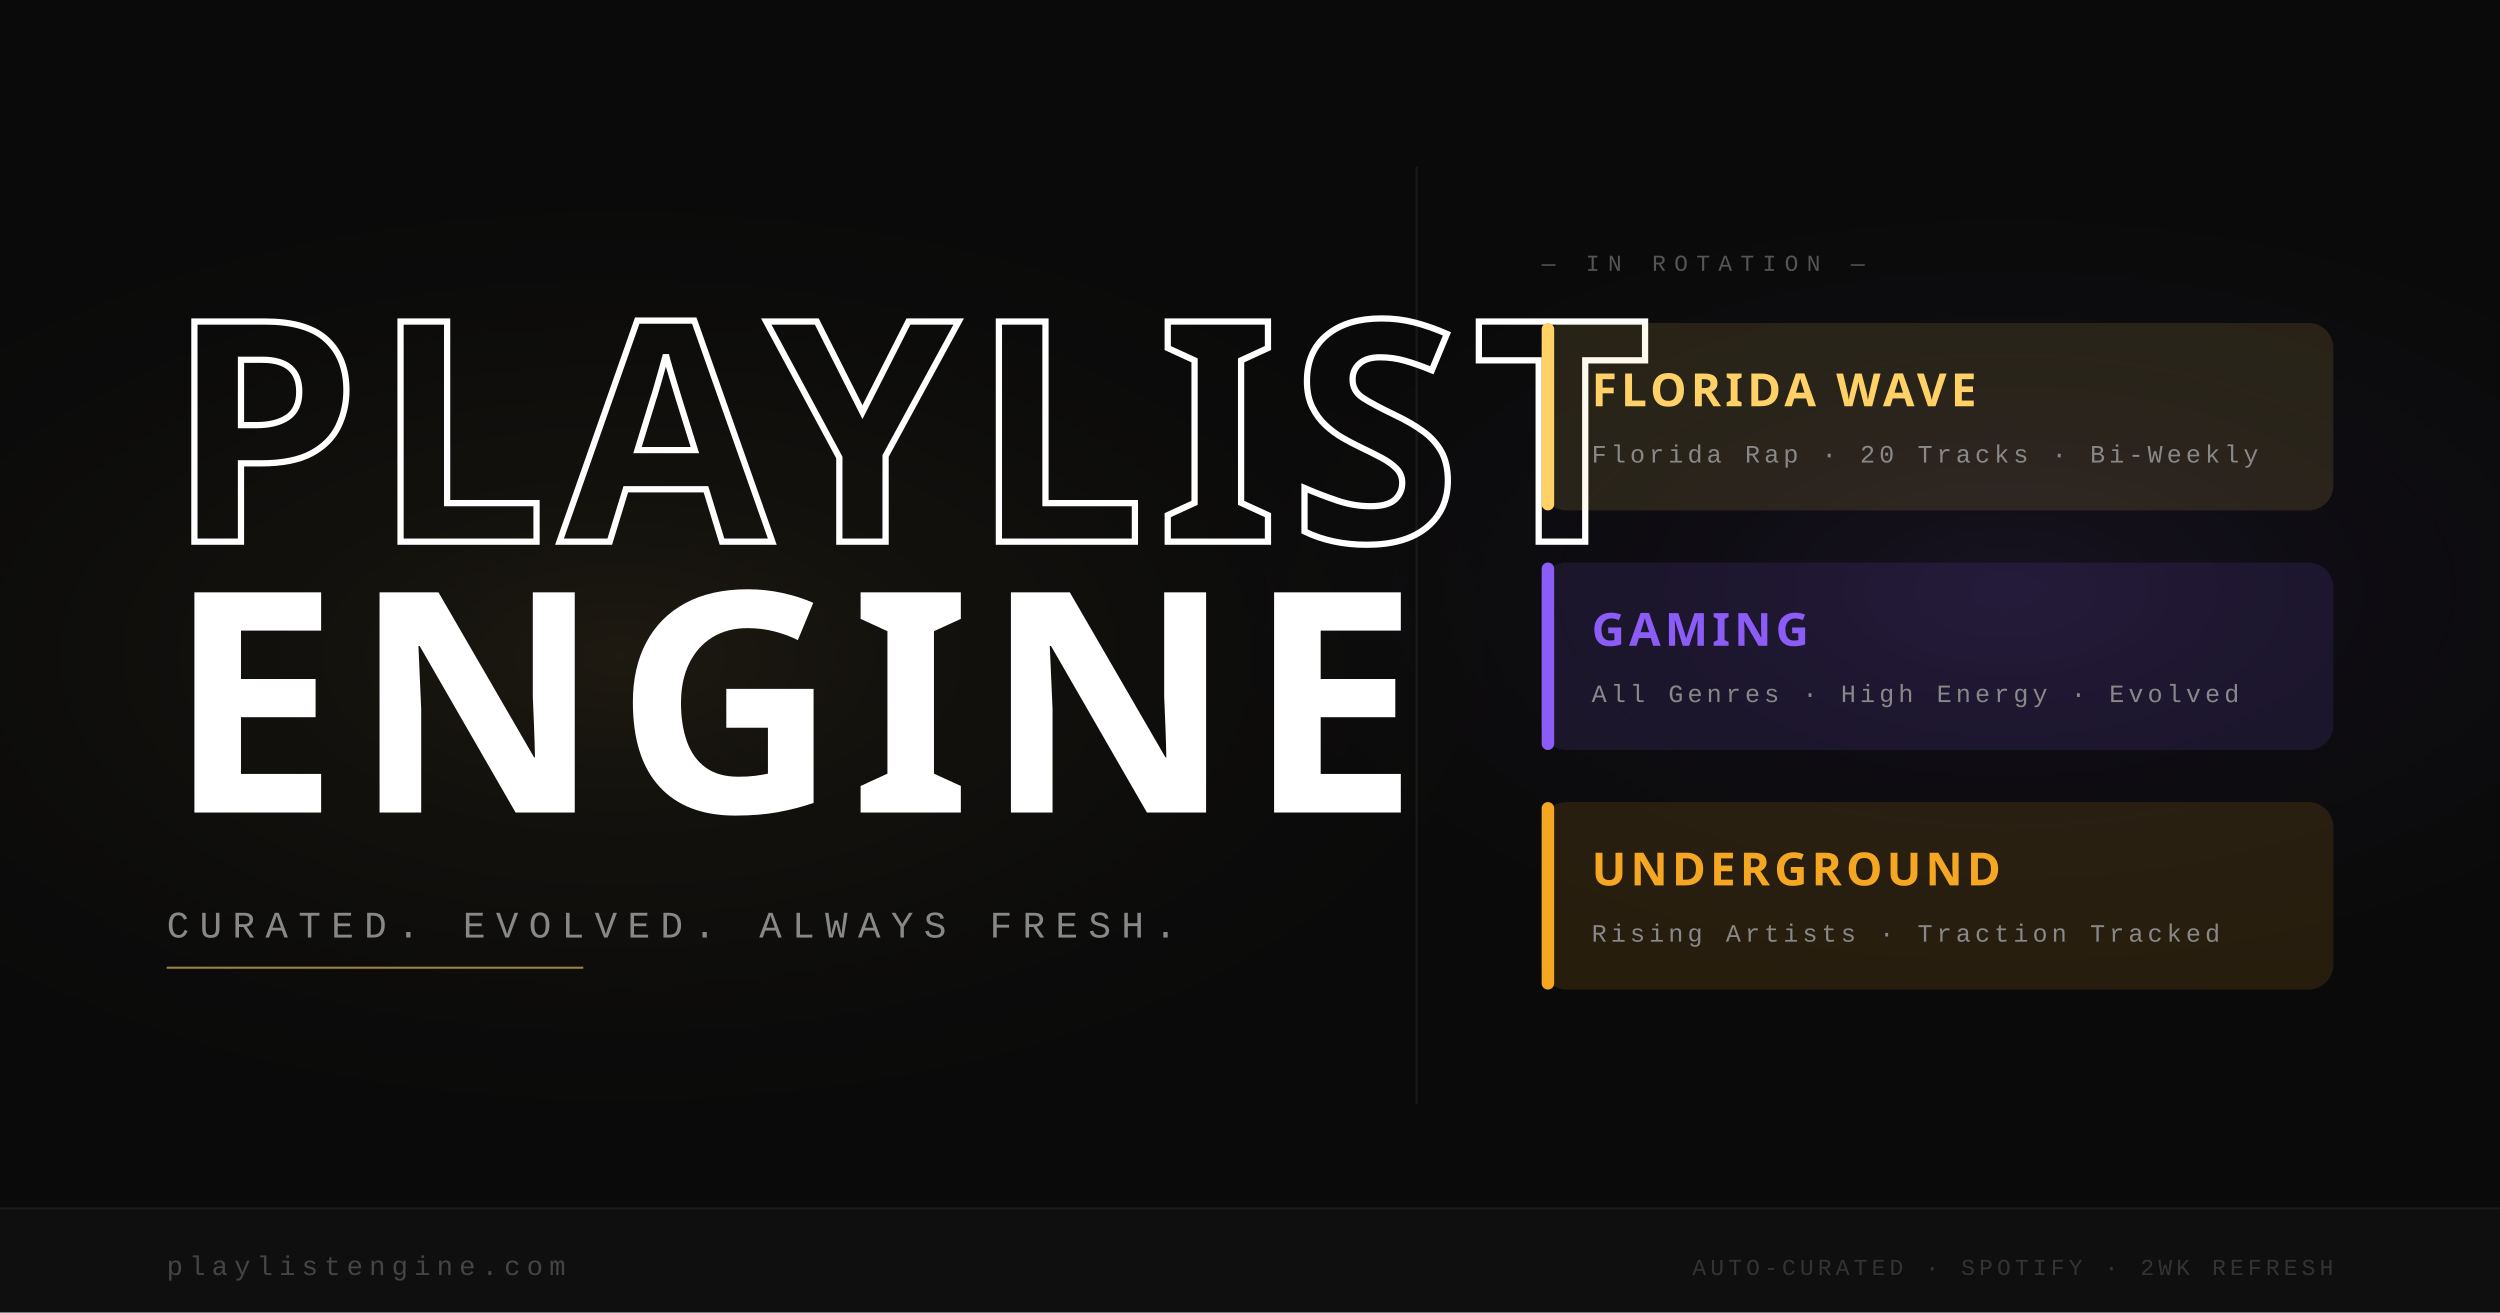
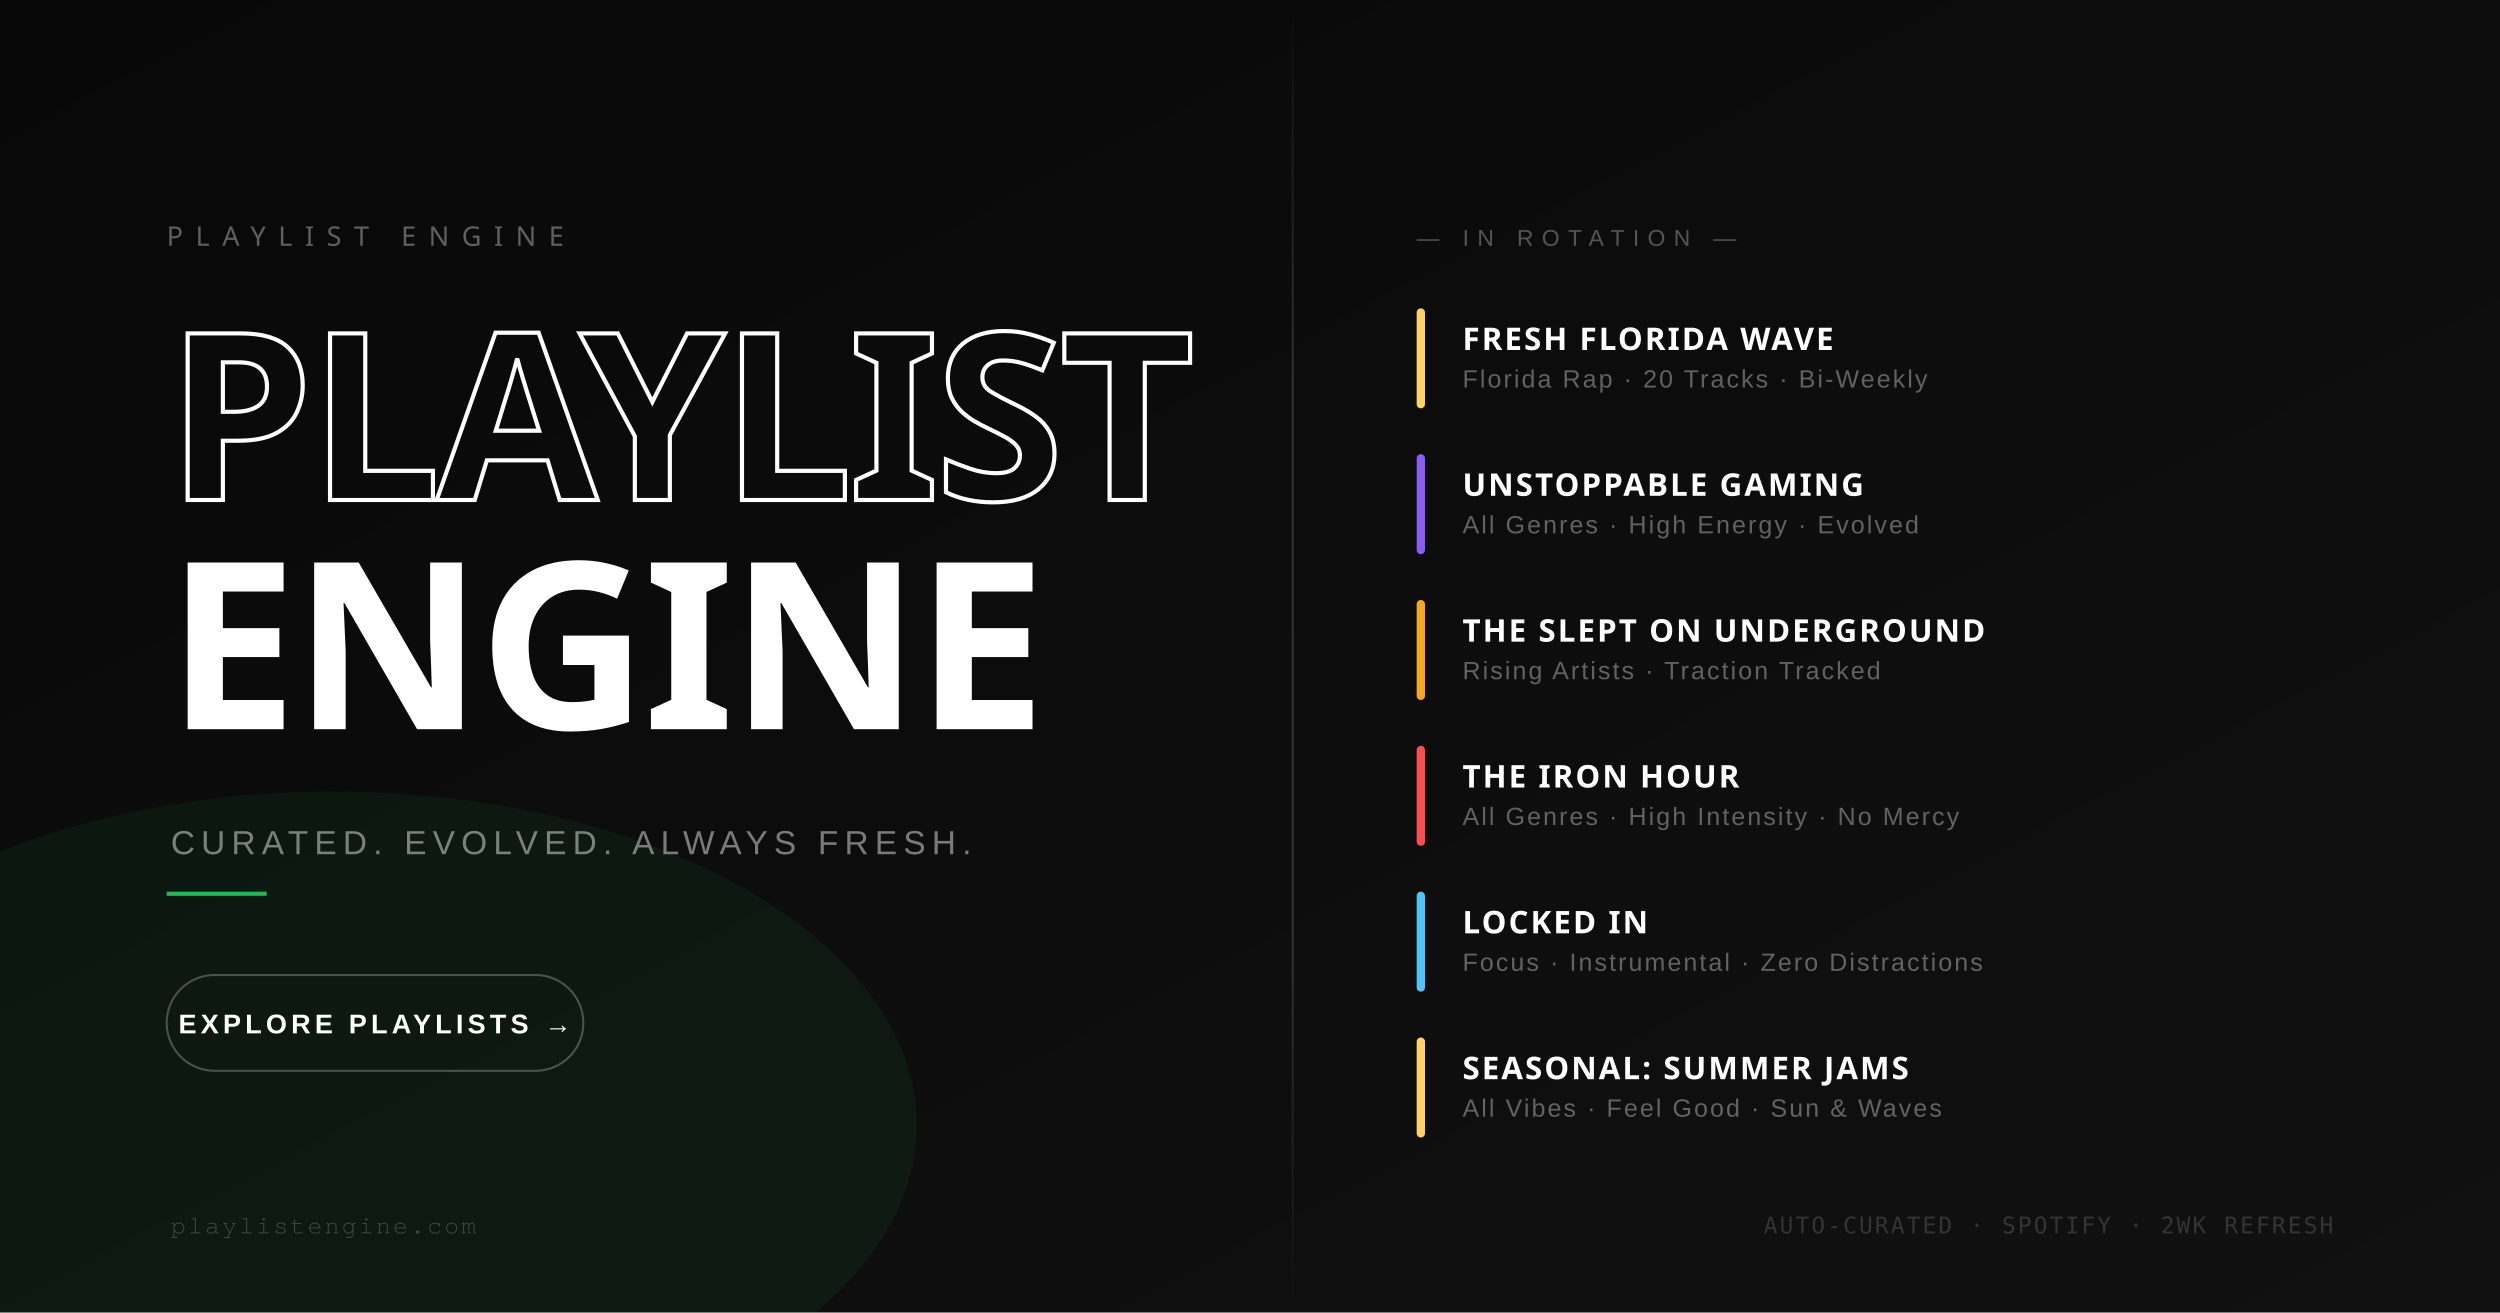
<svg xmlns="http://www.w3.org/2000/svg" width="1200" height="630" viewBox="0 0 1200 630">
-   <rect width="1200" height="630" fill="#0a0a0a" />
-   <rect width="1200" height="630" fill="url(#noise)" opacity="0.03" />
-   <radialGradient id="glowLeft" cx="25%" cy="50%" r="40%">
-     <stop offset="0%" stop-color="#FFD166" stop-opacity="0.08" />
-     <stop offset="100%" stop-color="#0a0a0a" stop-opacity="0" />
-   </radialGradient>
-   <rect width="1200" height="630" fill="url(#glowLeft)" />
-   <radialGradient id="glowRight" cx="80%" cy="45%" r="35%">
-     <stop offset="0%" stop-color="#8B5CF6" stop-opacity="0.1" />
-     <stop offset="100%" stop-color="#0a0a0a" stop-opacity="0" />
-   </radialGradient>
-   <rect width="1200" height="630" fill="url(#glowRight)" />
-   <line x1="680" y1="80" x2="680" y2="530" stroke="rgba(255,255,255,0.06)" stroke-width="1" />
-   <text x="80" y="260" font-family="'Arial Black', 'Impact', sans-serif" font-size="148" font-weight="900" fill="none" stroke="#ffffff" stroke-width="3" letter-spacing="6">PLAYLIST</text>
-   <text x="80" y="390" font-family="'Arial Black', 'Impact', sans-serif" font-size="148" font-weight="900" fill="#ffffff" letter-spacing="6">ENGINE</text>
-   <text x="80" y="450" font-family="'Courier New', 'Courier', monospace" font-size="18" font-weight="400" fill="#888888" letter-spacing="5">CURATED. EVOLVED. ALWAYS FRESH.</text>
-   <rect x="80" y="464" width="200" height="1" fill="#FFD166" opacity="0.6" />
-   <text x="740" y="130" font-family="'Courier New', 'Courier', monospace" font-size="11" fill="#555555" letter-spacing="4">— IN ROTATION —</text>
-   <rect x="740" y="155" width="380" height="90" rx="12" fill="#FFD166" opacity="0.12" />
-   <rect x="740" y="155" width="6" height="90" rx="3" fill="#FFD166" />
-   <text x="764" y="195" font-family="'Arial Black', 'Impact', sans-serif" font-size="22" font-weight="900" fill="#FFD166" letter-spacing="2">FLORIDA WAVE</text>
-   <text x="764" y="222" font-family="'Courier New', 'Courier', monospace" font-size="12" fill="#888888" letter-spacing="2">Florida Rap · 20 Tracks · Bi-Weekly</text>
-   <rect x="740" y="270" width="380" height="90" rx="12" fill="#8B5CF6" opacity="0.12" />
-   <rect x="740" y="270" width="6" height="90" rx="3" fill="#8B5CF6" />
-   <text x="764" y="310" font-family="'Arial Black', 'Impact', sans-serif" font-size="22" font-weight="900" fill="#8B5CF6" letter-spacing="2">GAMING</text>
-   <text x="764" y="337" font-family="'Courier New', 'Courier', monospace" font-size="12" fill="#888888" letter-spacing="2">All Genres · High Energy · Evolved</text>
-   <rect x="740" y="385" width="380" height="90" rx="12" fill="#F5A623" opacity="0.12" />
-   <rect x="740" y="385" width="6" height="90" rx="3" fill="#F5A623" />
-   <text x="764" y="425" font-family="'Arial Black', 'Impact', sans-serif" font-size="22" font-weight="900" fill="#F5A623" letter-spacing="2">UNDERGROUND</text>
-   <text x="764" y="452" font-family="'Courier New', 'Courier', monospace" font-size="12" fill="#888888" letter-spacing="2">Rising Artists · Traction Tracked</text>
-   <rect x="0" y="580" width="1200" height="50" fill="rgba(255,255,255,0.02)" />
-   <line x1="0" y1="580" x2="1200" y2="580" stroke="rgba(255,255,255,0.06)" stroke-width="1" />
-   <text x="80" y="612" font-family="'Courier New', 'Courier', monospace" font-size="13" fill="#444444" letter-spacing="3">playlistengine.com</text>
-   <text x="1120" y="612" font-family="'Courier New', 'Courier', monospace" font-size="11" fill="#333333" letter-spacing="2" text-anchor="end">AUTO-CURATED · SPOTIFY · 2WK REFRESH</text>
+   <defs>
+     <linearGradient id="bg" x1="0%" y1="0%" x2="100%" y2="100%">
+       <stop offset="0%" style="stop-color:#080808" />
+       <stop offset="100%" style="stop-color:#111111" />
+     </linearGradient>
+     <linearGradient id="divider" x1="0%" y1="0%" x2="0%" y2="100%">
+       <stop offset="0%" style="stop-color:rgba(255,255,255,0)" />
+       <stop offset="30%" style="stop-color:rgba(255,255,255,0.15)" />
+       <stop offset="70%" style="stop-color:rgba(255,255,255,0.15)" />
+       <stop offset="100%" style="stop-color:rgba(255,255,255,0)" />
+     </linearGradient>
+   </defs>
+   <rect width="1200" height="630" fill="url(#bg)" />
+   <ellipse cx="160" cy="540" rx="280" ry="160" fill="rgba(29,185,84,0.07)" />
+   <text x="80" y="118" font-family="Arial Black, Impact, sans-serif" font-size="13" font-weight="400" fill="rgba(255,255,255,0.35)" letter-spacing="6">PLAYLIST ENGINE</text>
+   <text x="80" y="240" font-family="Arial Black, Impact, sans-serif" font-size="112" font-weight="900" fill="none" stroke="white" stroke-width="2" letter-spacing="-2">PLAYLIST</text>
+   <text x="80" y="350" font-family="Arial Black, Impact, sans-serif" font-size="112" font-weight="900" fill="white" letter-spacing="-2">ENGINE</text>
+   <text x="82" y="410" font-family="Arial, sans-serif" font-size="16" font-weight="400" fill="rgba(255,255,255,0.45)" letter-spacing="3">CURATED.  EVOLVED.  ALWAYS FRESH.</text>
+   <rect x="80" y="428" width="48" height="2" fill="#1DB954" />
+   <rect x="80" y="468" width="200" height="46" rx="23" fill="none" stroke="rgba(255,255,255,0.25)" stroke-width="1" />
+   <text x="180" y="496" font-family="Arial, sans-serif" font-size="13" font-weight="600" fill="white" letter-spacing="2" text-anchor="middle">EXPLORE PLAYLISTS →</text>
+   <text x="82" y="592" font-family="monospace, Courier" font-size="12" fill="rgba(255,255,255,0.2)" letter-spacing="1">playlistengine.com</text>
+   <rect x="620" y="0" width="1" height="630" fill="url(#divider)" />
+   <text x="680" y="118" font-family="Arial, sans-serif" font-size="11" font-weight="400" fill="rgba(255,255,255,0.3)" letter-spacing="4">— IN ROTATION —</text>
+   <rect x="680" y="148" width="4" height="48" rx="2" fill="#FFD166" />
+   <text x="702" y="168" font-family="Arial Black, sans-serif" font-size="15" font-weight="900" fill="white" letter-spacing="1">FRESH FLORIDA WAVE</text>
+   <text x="702" y="186" font-family="Arial, sans-serif" font-size="12" fill="rgba(255,255,255,0.35)" letter-spacing="1">Florida Rap · 20 Tracks · Bi-Weekly</text>
+   <rect x="680" y="218" width="4" height="48" rx="2" fill="#8B5CF6" />
+   <text x="702" y="238" font-family="Arial Black, sans-serif" font-size="15" font-weight="900" fill="white" letter-spacing="1">UNSTOPPABLE GAMING</text>
+   <text x="702" y="256" font-family="Arial, sans-serif" font-size="12" fill="rgba(255,255,255,0.35)" letter-spacing="1">All Genres · High Energy · Evolved</text>
+   <rect x="680" y="288" width="4" height="48" rx="2" fill="#F5A623" />
+   <text x="702" y="308" font-family="Arial Black, sans-serif" font-size="15" font-weight="900" fill="white" letter-spacing="1">THE SLEPT ON UNDERGROUND</text>
+   <text x="702" y="326" font-family="Arial, sans-serif" font-size="12" fill="rgba(255,255,255,0.35)" letter-spacing="1">Rising Artists · Traction Tracked</text>
+   <rect x="680" y="358" width="4" height="48" rx="2" fill="#FF4D4D" />
+   <text x="702" y="378" font-family="Arial Black, sans-serif" font-size="15" font-weight="900" fill="white" letter-spacing="1">THE IRON HOUR</text>
+   <text x="702" y="396" font-family="Arial, sans-serif" font-size="12" fill="rgba(255,255,255,0.35)" letter-spacing="1">All Genres · High Intensity · No Mercy</text>
+   <rect x="680" y="428" width="4" height="48" rx="2" fill="#4FC3F7" />
+   <text x="702" y="448" font-family="Arial Black, sans-serif" font-size="15" font-weight="900" fill="white" letter-spacing="1">LOCKED IN</text>
+   <text x="702" y="466" font-family="Arial, sans-serif" font-size="12" fill="rgba(255,255,255,0.35)" letter-spacing="1">Focus · Instrumental · Zero Distractions</text>
+   <rect x="680" y="498" width="4" height="48" rx="2" fill="#FFD166" />
+   <text x="702" y="518" font-family="Arial Black, sans-serif" font-size="15" font-weight="900" fill="white" letter-spacing="1">SEASONAL: SUMMER JAMS</text>
+   <text x="702" y="536" font-family="Arial, sans-serif" font-size="12" fill="rgba(255,255,255,0.35)" letter-spacing="1">All Vibes · Feel Good · Sun &amp; Waves</text>
+   <text x="1120" y="592" font-family="monospace" font-size="11" fill="rgba(255,255,255,0.15)" letter-spacing="1" text-anchor="end">AUTO-CURATED · SPOTIFY · 2WK REFRESH</text>
</svg>
